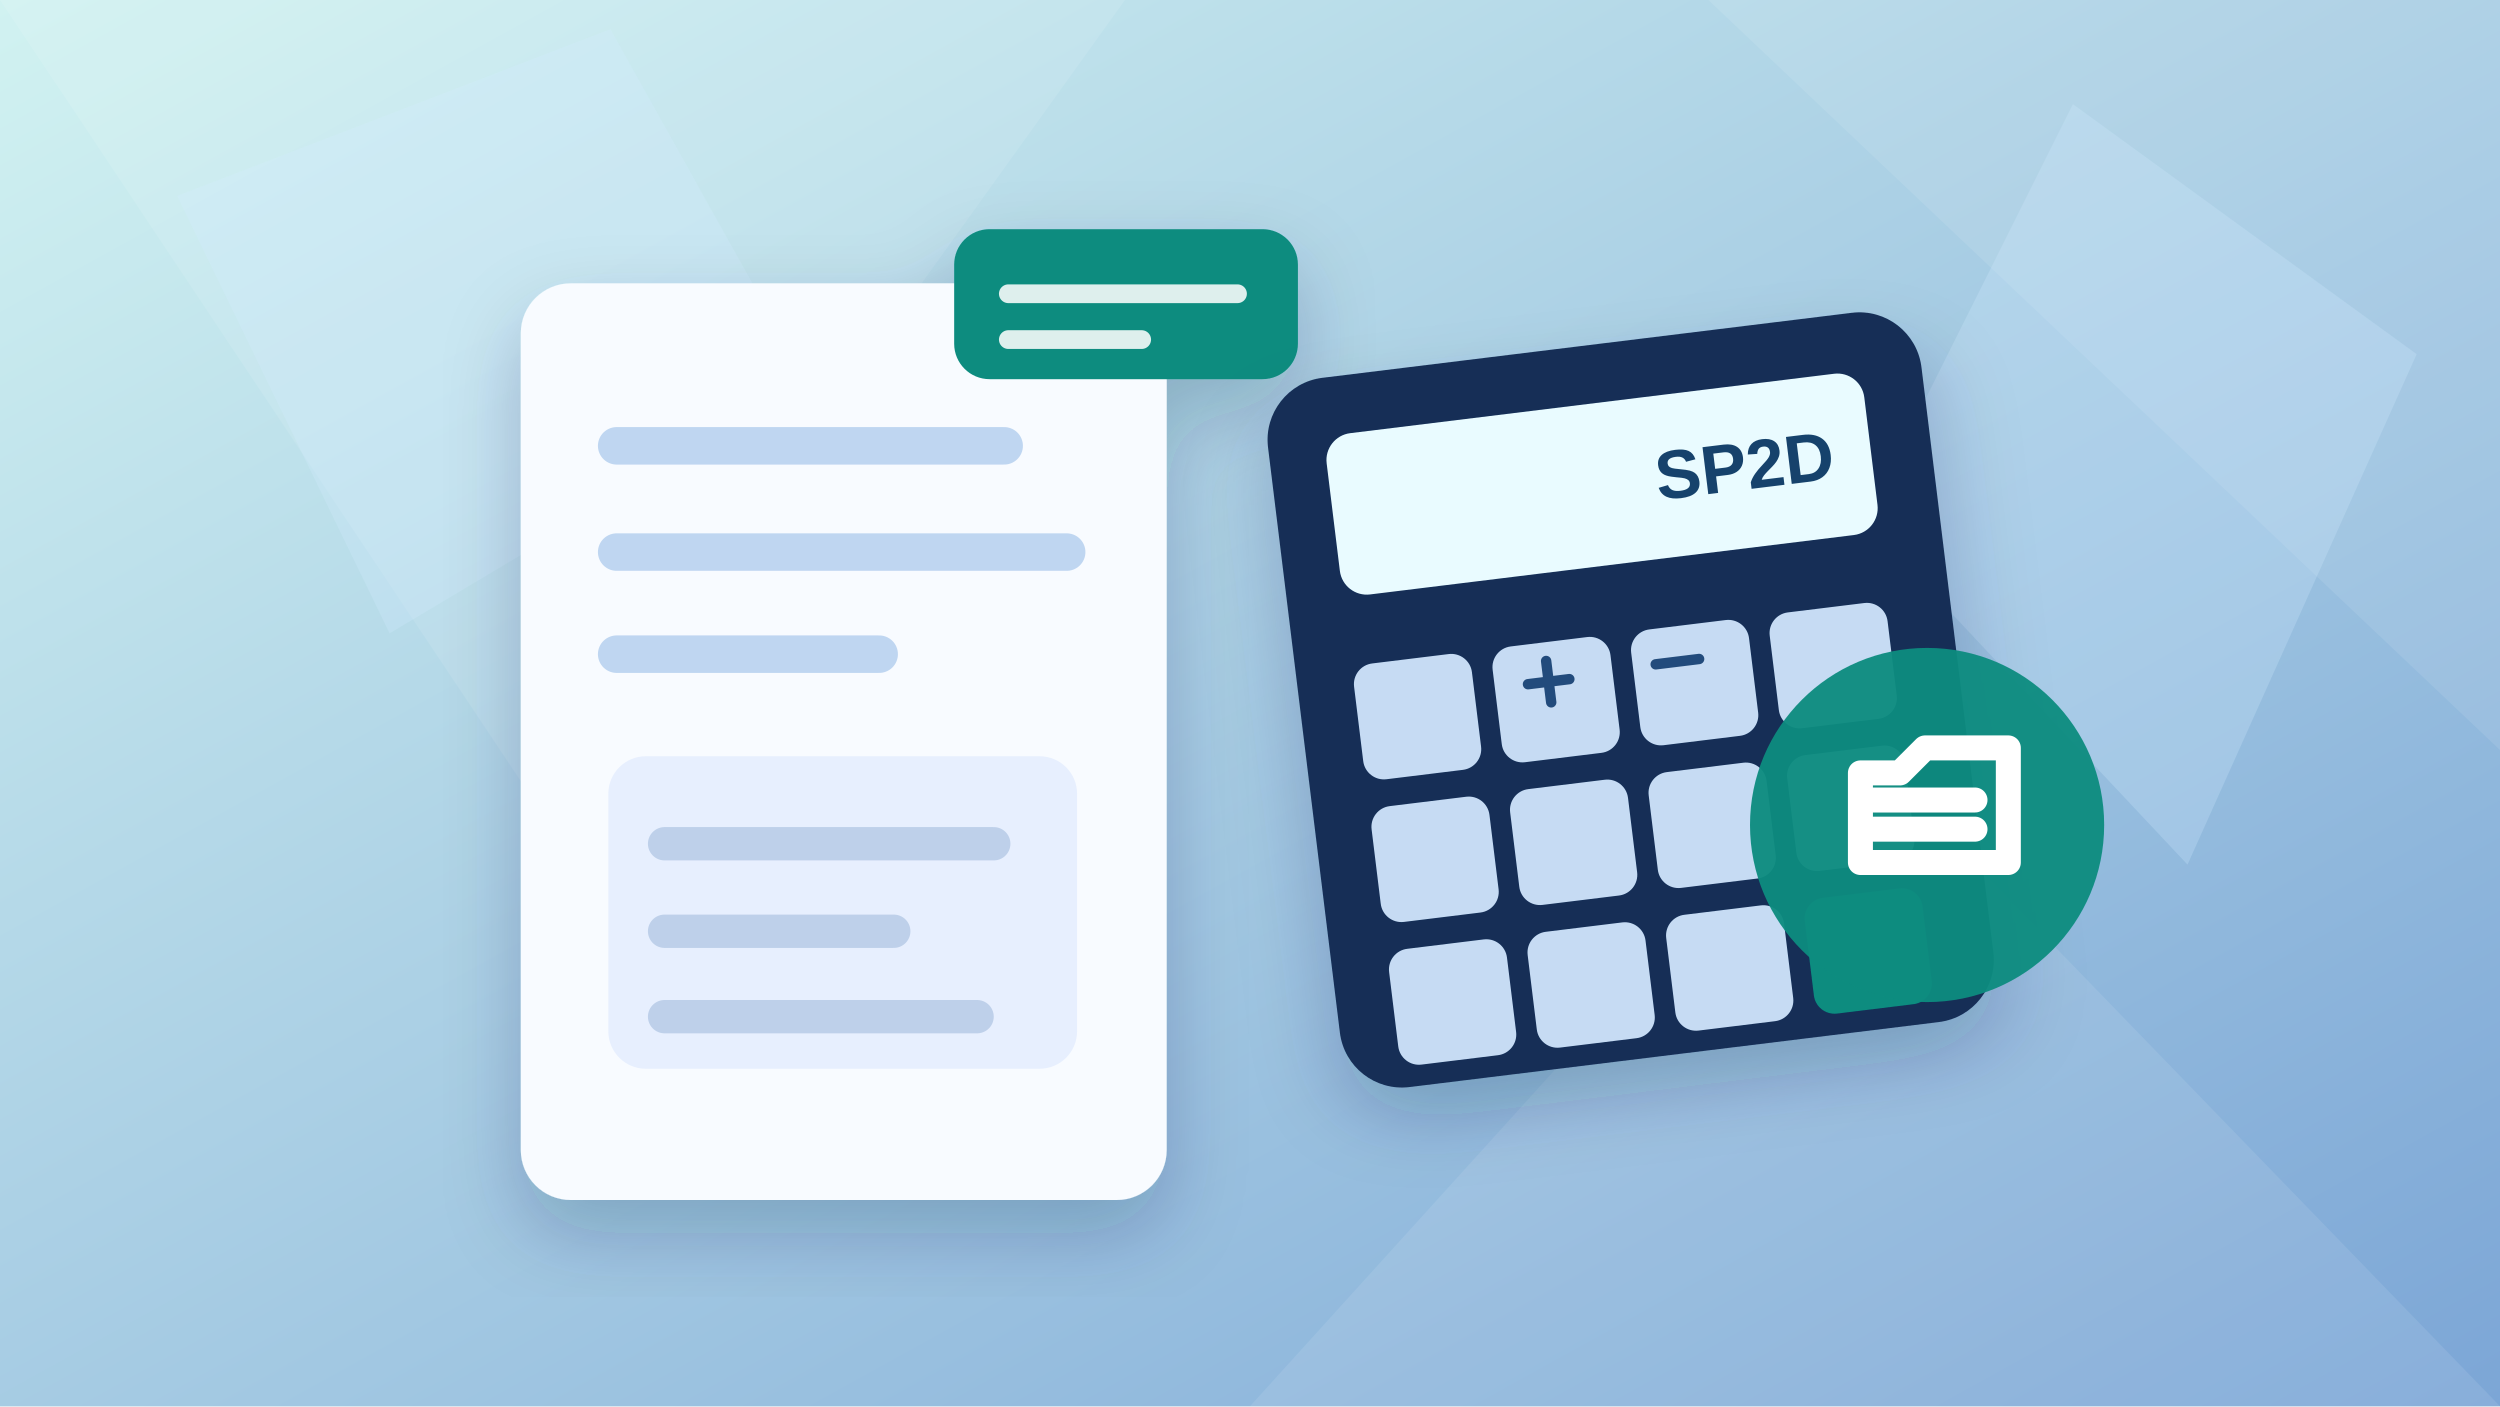
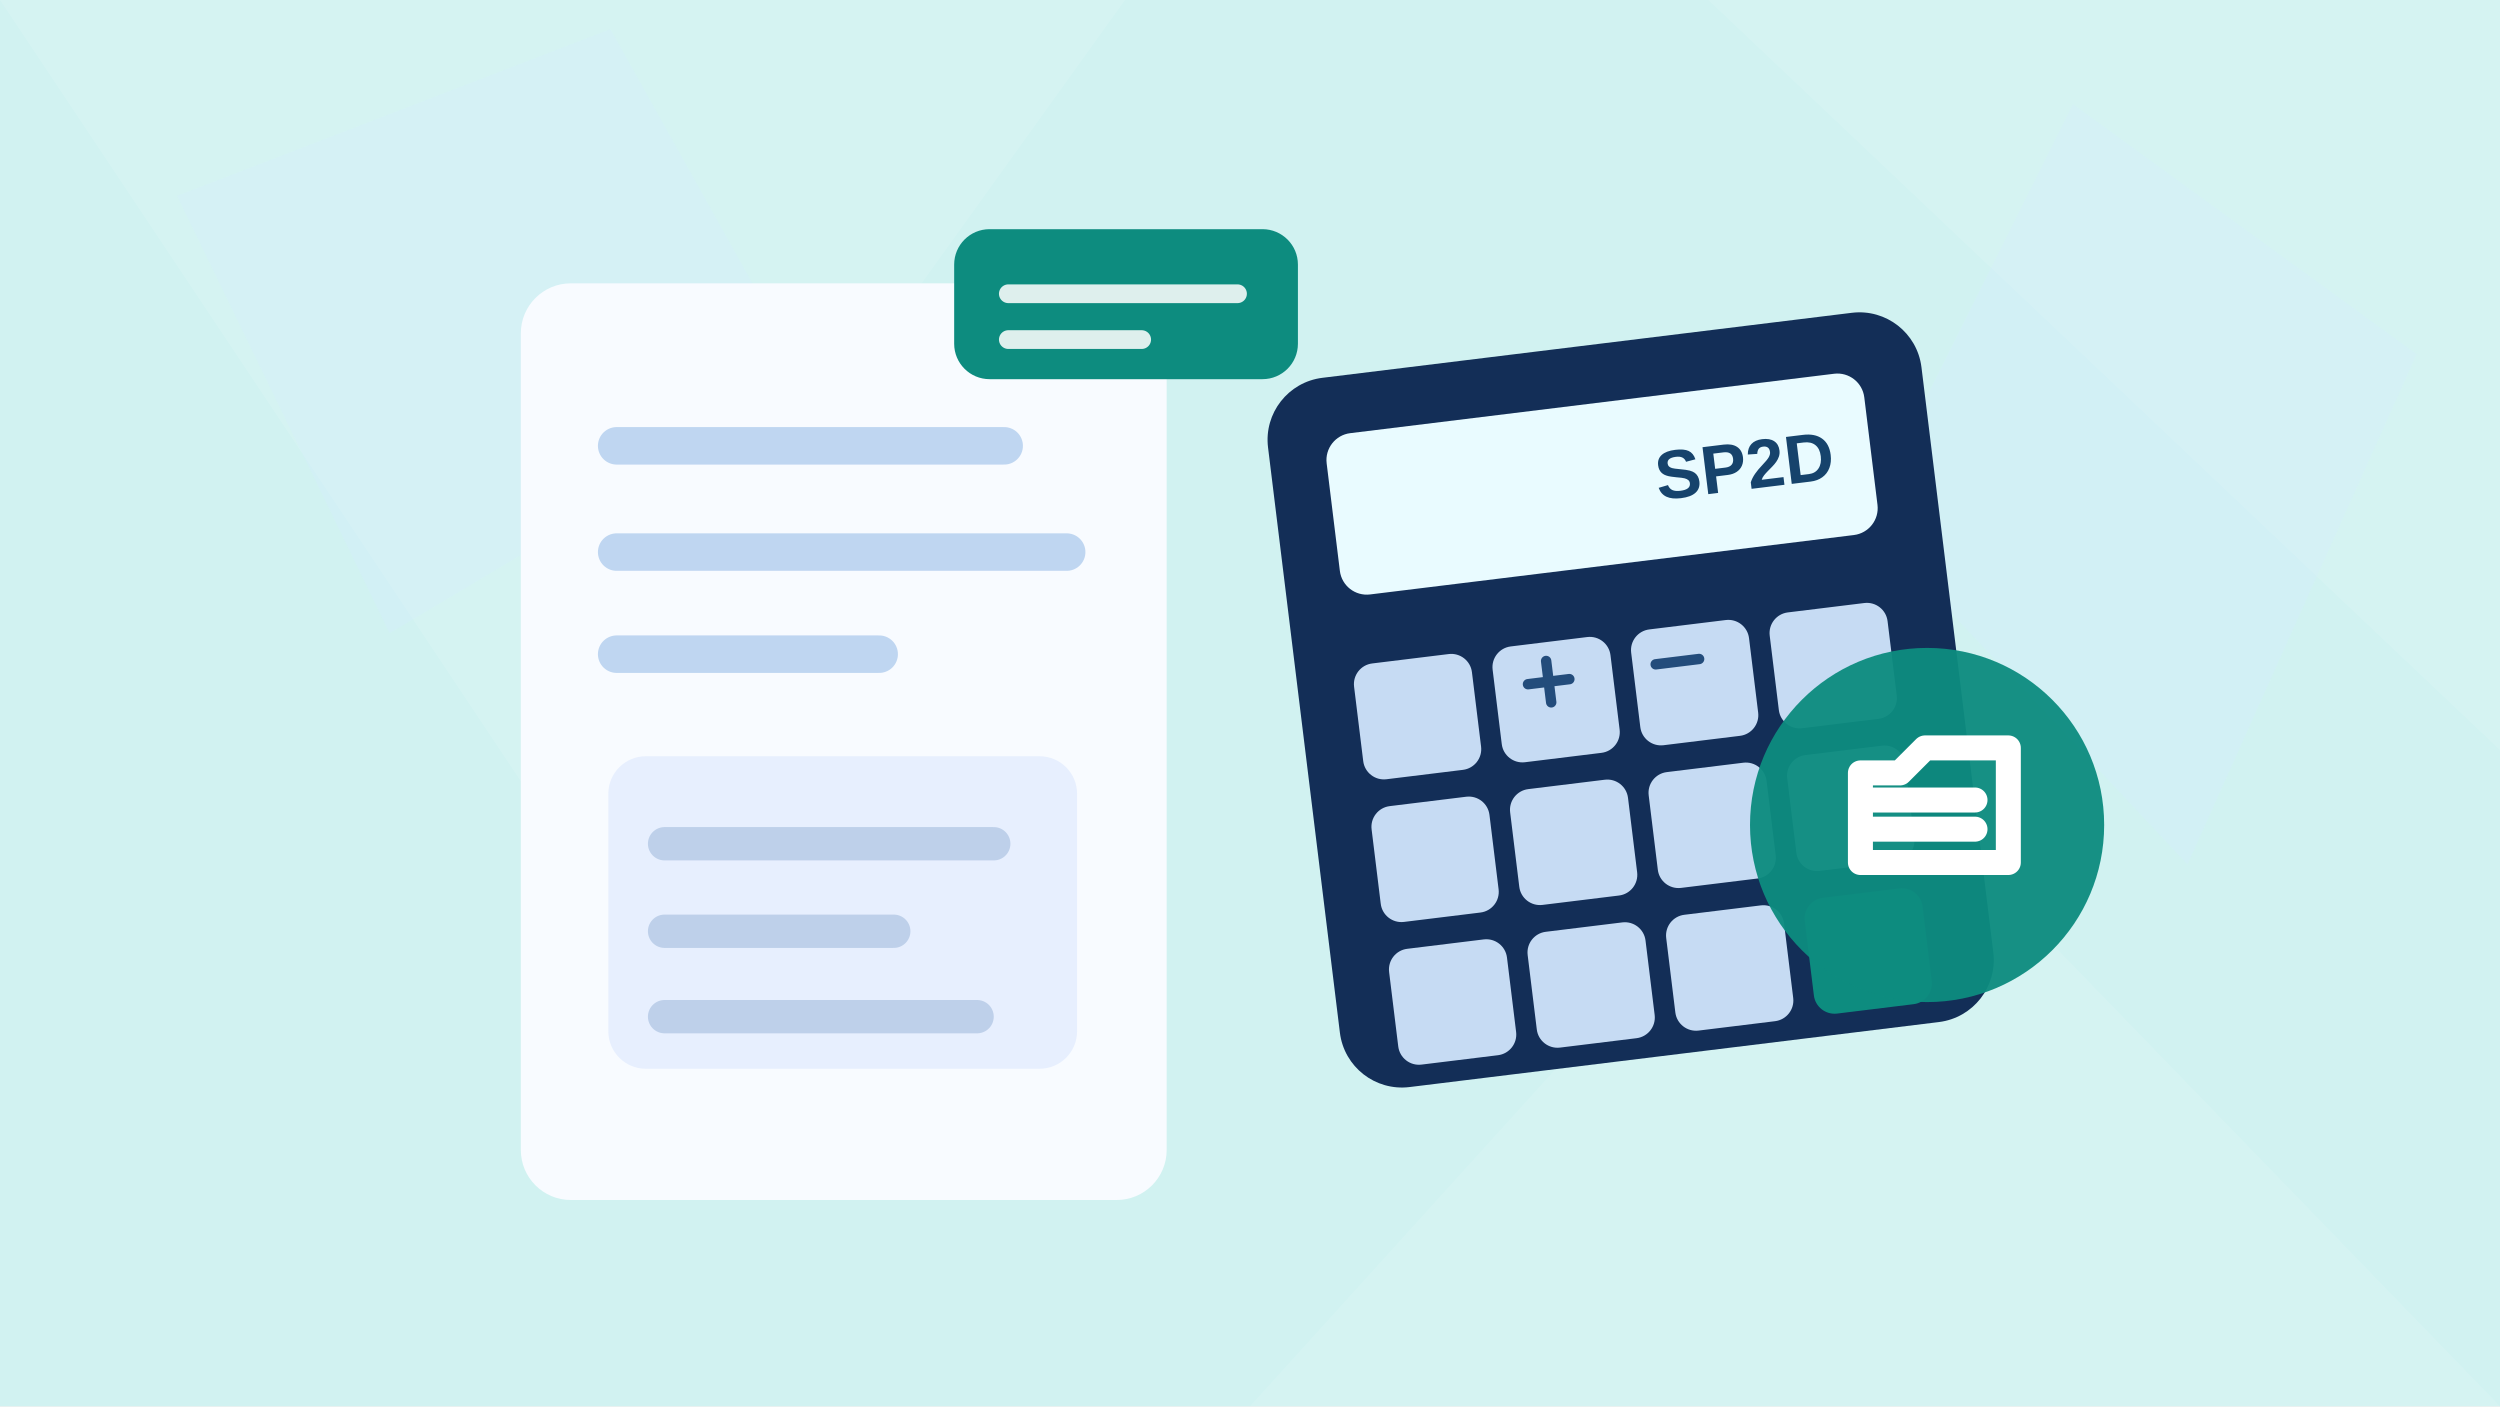
<svg xmlns="http://www.w3.org/2000/svg" viewBox="0 0 1200 675" role="img" aria-labelledby="title desc">
-   <defs>
-     <linearGradient id="g" x1="0" x2="1" y1="0" y2="1">
-       <stop stop-color="#d1f2f1" />
-       <stop offset="1" stop-color="#7ca6d6" />
-     </linearGradient>
-     <filter id="shadow">
-       <feDropShadow dx="0" dy="16" stdDeviation="19" flood-color="#0c234a" flood-opacity=".22" />
-     </filter>
-   </defs>
-   <path fill="url(#g)" d="M0 0h1200v675H0z" />
+   <path fill="#d1f2f1" d="M0 0h1200v675H0z" />
  <path fill="#ffffff" opacity=".09" d="M0 0h540L260 390zM1200 0v360L820 0zM1200 675H600l290-320z" />
  <path fill="#d3ecff" opacity=".25" d="M85 94l208-80 95 170-201 120zM995 50l165 120-110 245-155-165z" />
-   <g filter="url(#shadow)" transform="translate(250,118)">
+   <g transform="translate(250,118)">
    <rect x="0" y="18" width="310" height="440" rx="24" fill="#f8fbff" />
    <path d="M46 96h186M46 147h216M46 196h126" stroke="#bfd6f1" stroke-width="18" stroke-linecap="round" />
    <rect x="42" y="245" width="225" height="150" rx="18" fill="#e7effe" />
    <path d="M69 287h158M69 329h110M69 370h150" stroke="#bed0ea" stroke-width="16" stroke-linecap="round" />
    <rect x="208" y="-8" width="165" height="72" rx="17" fill="#0d8c7f" />
    <path d="M234 23h110M234 45h64" stroke="white" stroke-width="9" opacity=".86" stroke-linecap="round" />
  </g>
-   <g filter="url(#shadow)" transform="translate(605,185) rotate(-7)">
+   <g transform="translate(605,185) rotate(-7)">
    <rect x="0" y="0" width="316" height="343" rx="30" fill="#132e57" />
    <rect x="27" y="28" width="260" height="78" rx="13" fill="#e9fbff" />
    <text x="269" y="78" text-anchor="end" font-size="33" fill="#16436c" font-family="Arial,sans-serif" font-weight="700">SP2D</text>
    <rect x="27" y="139" width="57" height="56" rx="10" fill="#c6dbf3" />
    <rect x="94" y="139" width="57" height="56" rx="10" fill="#c6dbf3" />
    <rect x="161" y="139" width="57" height="56" rx="10" fill="#c6dbf3" />
    <rect x="228" y="139" width="57" height="56" rx="10" fill="#c6dbf3" />
    <rect x="27" y="208" width="57" height="56" rx="10" fill="#c6dbf3" />
    <rect x="94" y="208" width="57" height="56" rx="10" fill="#c6dbf3" />
    <rect x="161" y="208" width="57" height="56" rx="10" fill="#c6dbf3" />
    <rect x="228" y="208" width="57" height="56" rx="10" fill="#c6dbf3" />
    <rect x="27" y="277" width="57" height="56" rx="10" fill="#c6dbf3" />
    <rect x="94" y="277" width="57" height="56" rx="10" fill="#c6dbf3" />
    <rect x="161" y="277" width="57" height="56" rx="10" fill="#c6dbf3" />
    <rect x="228" y="277" width="57" height="56" rx="10" fill="#0d8c7f" />
    <path d="M110 158h20m-10-10v20M172 156h21" stroke="#234c7b" stroke-width="5" stroke-linecap="round" />
  </g>
  <g transform="translate(925,396)">
    <circle cx="0" cy="0" r="85" fill="#0d8c7f" opacity=".95" />
    <path d="M-32-25h19l12-12h40v55h-71z M-30-12h53M-30 2h53" fill="none" stroke="white" stroke-width="12" stroke-linecap="round" stroke-linejoin="round" />
  </g>
</svg>
